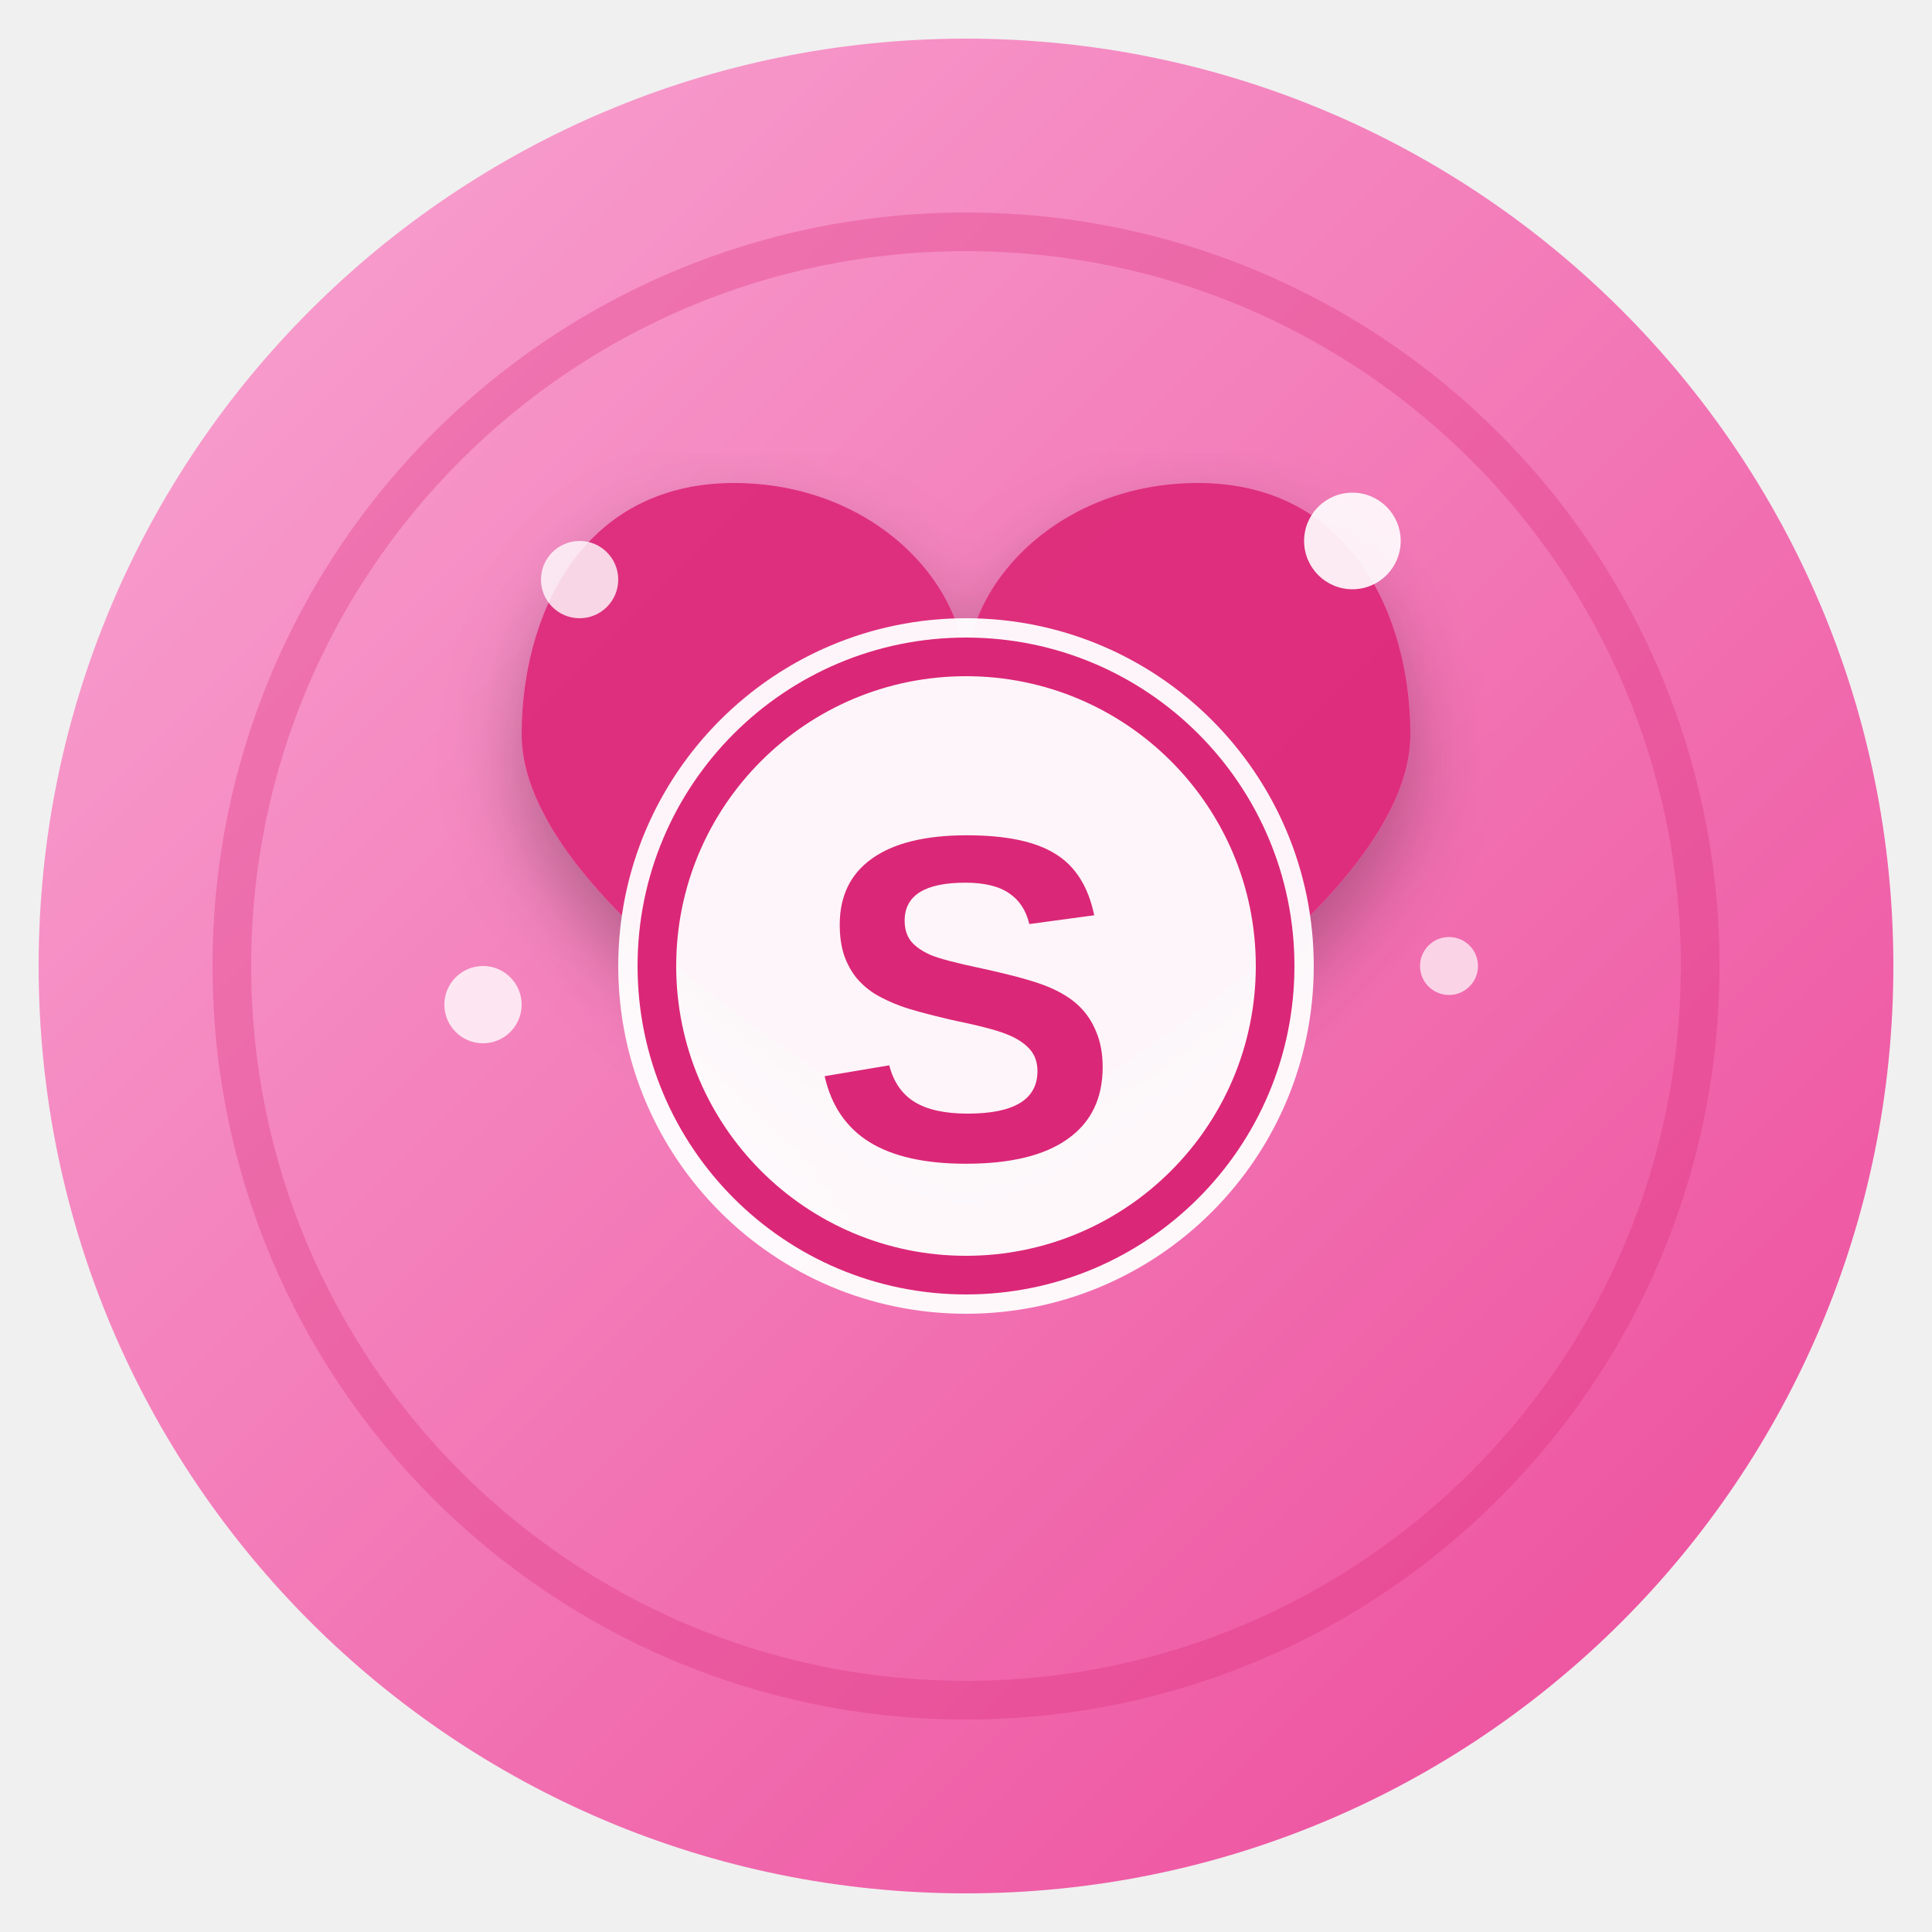
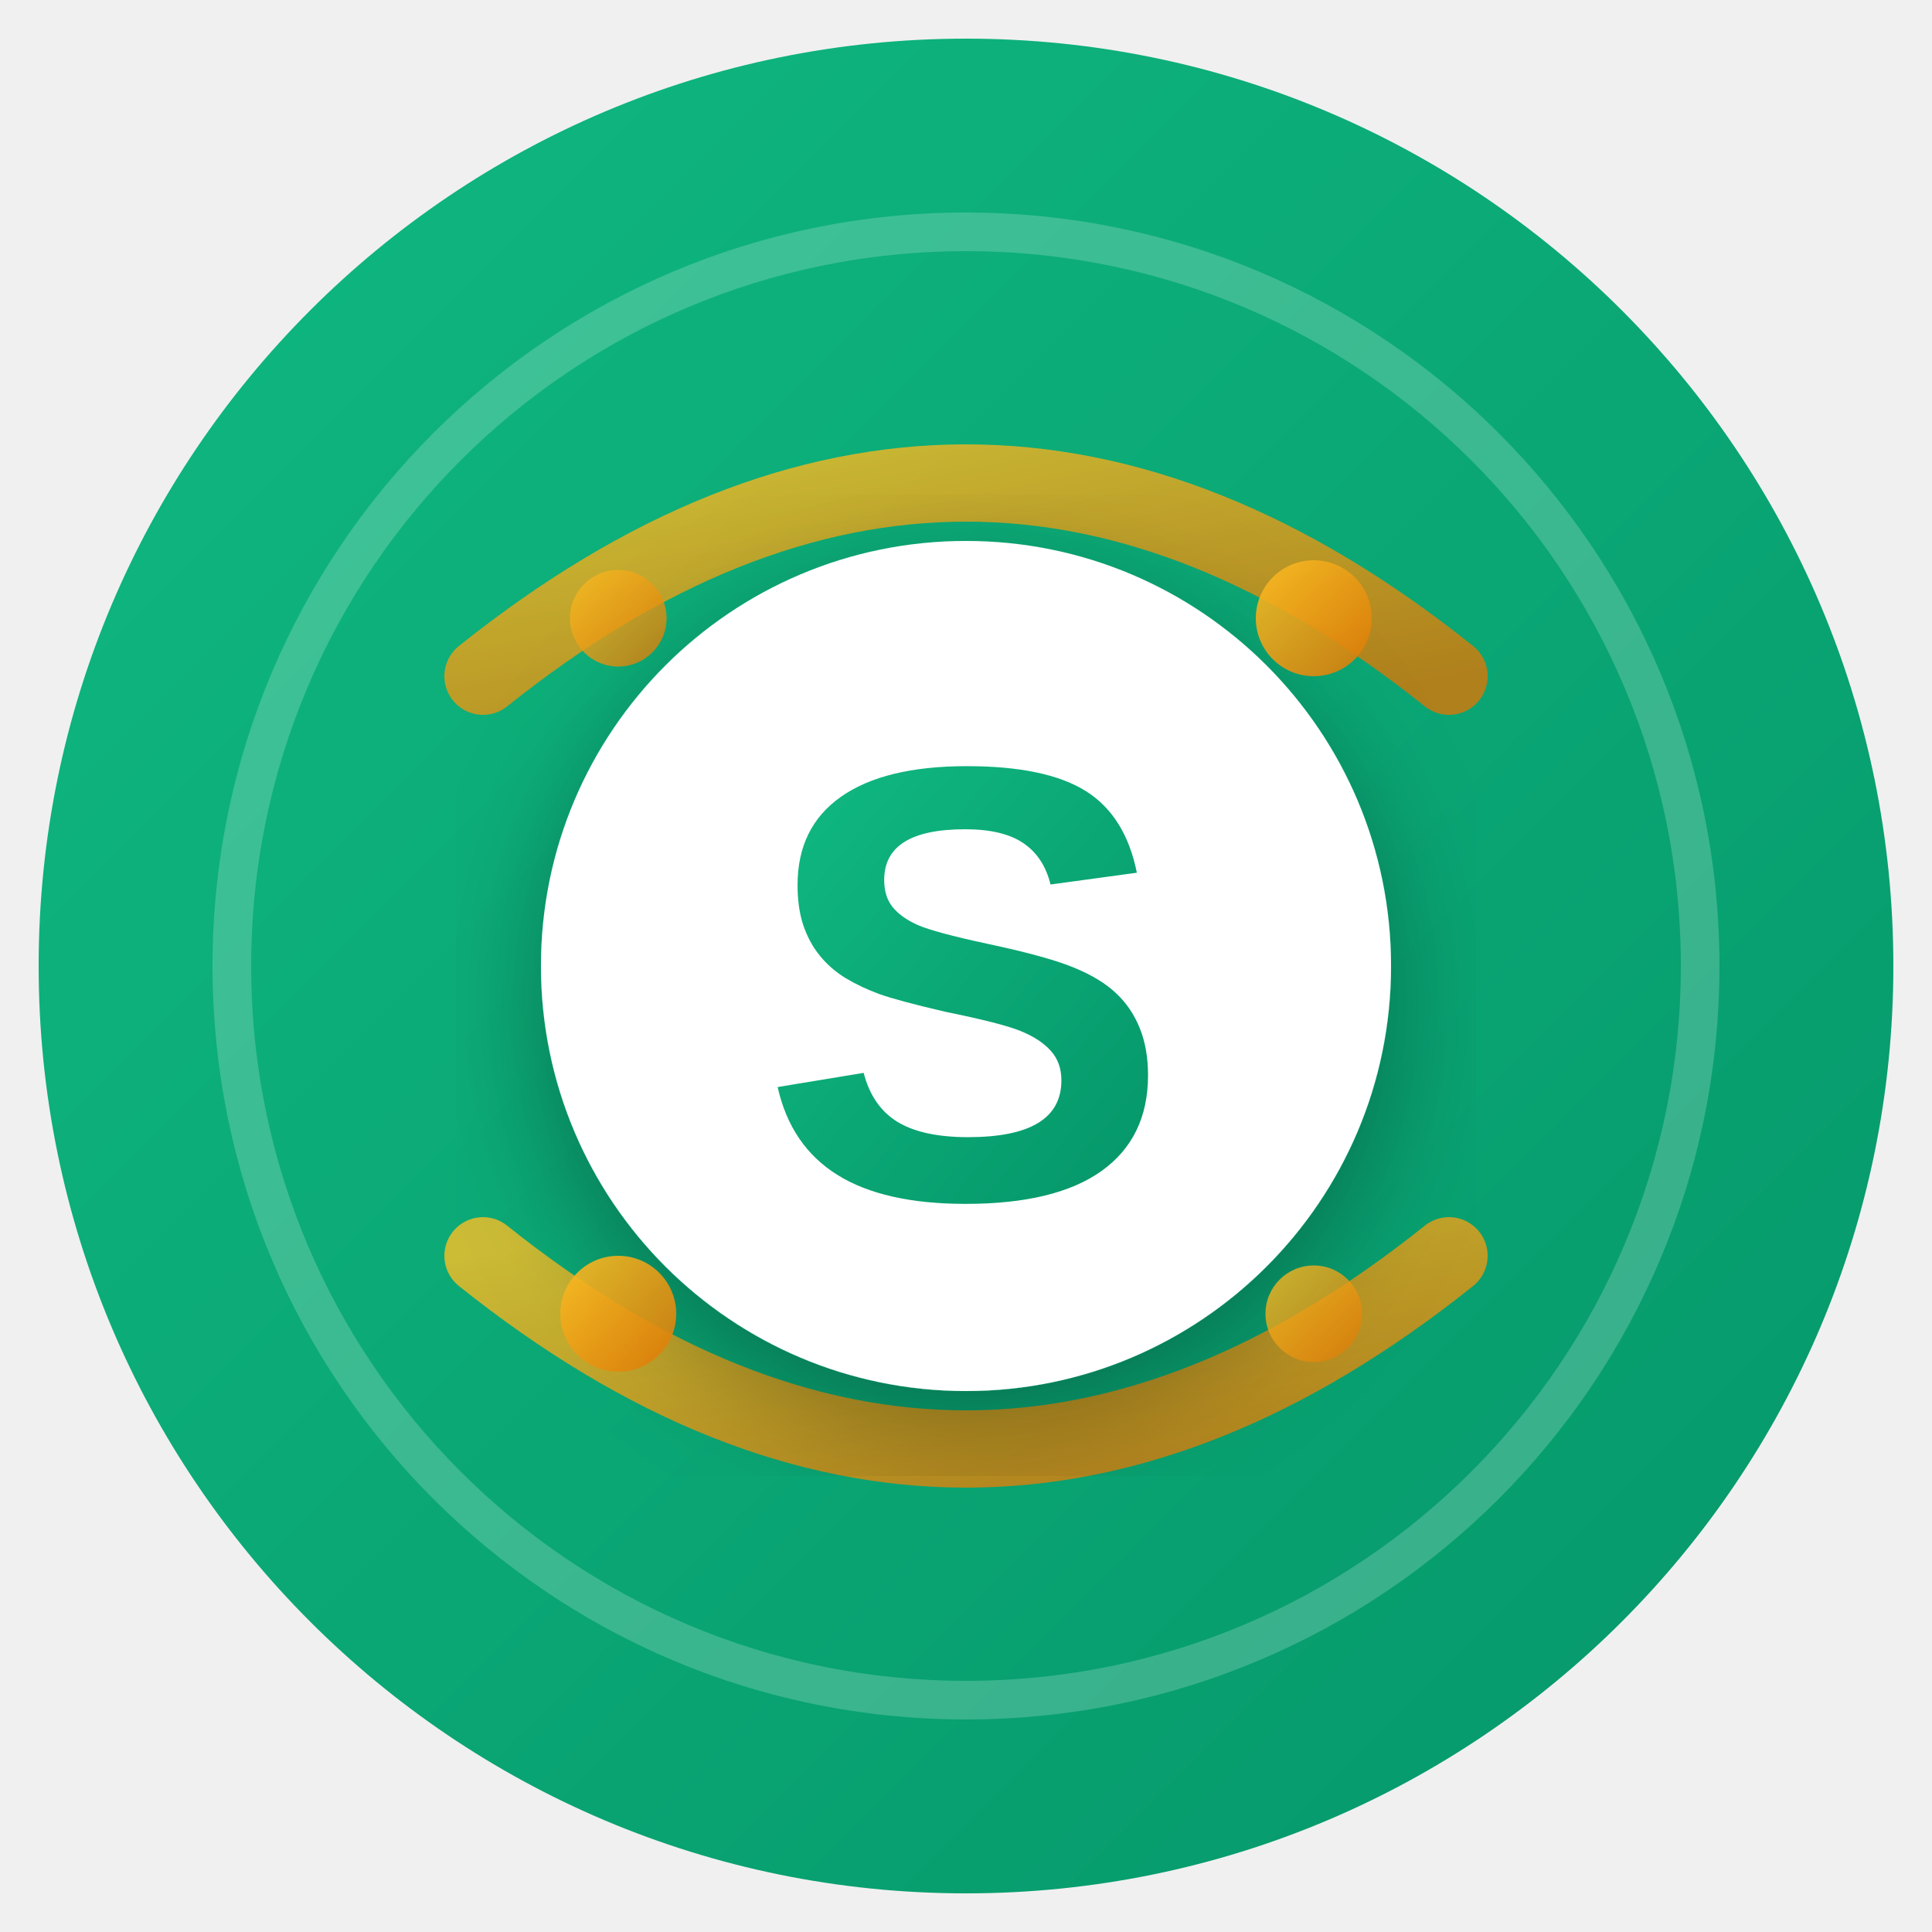
<svg xmlns="http://www.w3.org/2000/svg" viewBox="0 0 100 100">
  <defs>
-     <linearGradient id="pinkGrad" x1="0%" y1="0%" x2="100%" y2="100%">
-       <stop offset="0%" style="stop-color:#f9a8d4;stop-opacity:1" />
-       <stop offset="100%" style="stop-color:#ec4899;stop-opacity:1" />
+     <linearGradient id="greenGrad" x1="0%" y1="0%" x2="100%" y2="100%">
+       <stop offset="0%" style="stop-color:#10b981;stop-opacity:1" />
+       <stop offset="100%" style="stop-color:#059669;stop-opacity:1" />
+     </linearGradient>
+     <linearGradient id="goldGrad" x1="0%" y1="0%" x2="100%" y2="100%">
+       <stop offset="0%" style="stop-color:#fbbf24;stop-opacity:1" />
+       <stop offset="100%" style="stop-color:#d97706;stop-opacity:1" />
    </linearGradient>
    <filter id="shadow">
-       <feDropShadow dx="0" dy="2" stdDeviation="2" flood-opacity="0.3" />
+       <feDropShadow dx="0" dy="2" stdDeviation="3" flood-opacity="0.3" />
    </filter>
  </defs>
-   <circle cx="50" cy="50" r="48" fill="url(#pinkGrad)" />
-   <circle cx="50" cy="50" r="38" fill="none" stroke="#db2777" stroke-width="2" opacity="0.3" />
-   <path d="M 50 35            C 50 30, 45 25, 38 25            C 30 25, 27 32, 27 38            C 27 48, 50 60, 50 60            C 50 60, 73 48, 73 38            C 73 32, 70 25, 62 25            C 55 25, 50 30, 50 35 Z" fill="#db2777" opacity="0.9" filter="url(#shadow)" />
-   <circle cx="50" cy="50" r="18" fill="#ffffff" opacity="0.95" />
-   <circle cx="50" cy="50" r="16" fill="none" stroke="#db2777" stroke-width="2" />
-   <text x="50" y="60" font-family="Arial, sans-serif" font-size="24" font-weight="bold" fill="#db2777" text-anchor="middle">S</text>
-   <circle cx="30" cy="30" r="2" fill="#ffffff" opacity="0.8" />
-   <circle cx="70" cy="28" r="2.5" fill="#ffffff" opacity="0.9" />
-   <circle cx="75" cy="50" r="1.5" fill="#ffffff" opacity="0.7" />
-   <circle cx="25" cy="52" r="2" fill="#ffffff" opacity="0.8" />
+   <circle cx="50" cy="50" r="48" fill="url(#greenGrad)" />
+   <circle cx="50" cy="50" r="38" fill="none" stroke="#ffffff" stroke-width="2" opacity="0.2" />
+   <path d="M 25 35 Q 50 15, 75 35" fill="none" stroke="url(#goldGrad)" stroke-width="4" stroke-linecap="round" opacity="0.8" />
+   <path d="M 25 65 Q 50 85, 75 65" fill="none" stroke="url(#goldGrad)" stroke-width="4" stroke-linecap="round" opacity="0.8" />
+   <circle cx="50" cy="50" r="22" fill="#ffffff" filter="url(#shadow)" />
+   <text x="50" y="62" font-family="Arial, sans-serif" font-size="32" font-weight="bold" fill="url(#greenGrad)" text-anchor="middle">S</text>
+   <circle cx="68" cy="32" r="3" fill="url(#goldGrad)" opacity="0.9" />
+   <circle cx="32" cy="32" r="2.5" fill="url(#goldGrad)" opacity="0.8" />
+   <circle cx="68" cy="68" r="2.5" fill="url(#goldGrad)" opacity="0.8" />
+   <circle cx="32" cy="68" r="3" fill="url(#goldGrad)" opacity="0.9" />
</svg>
